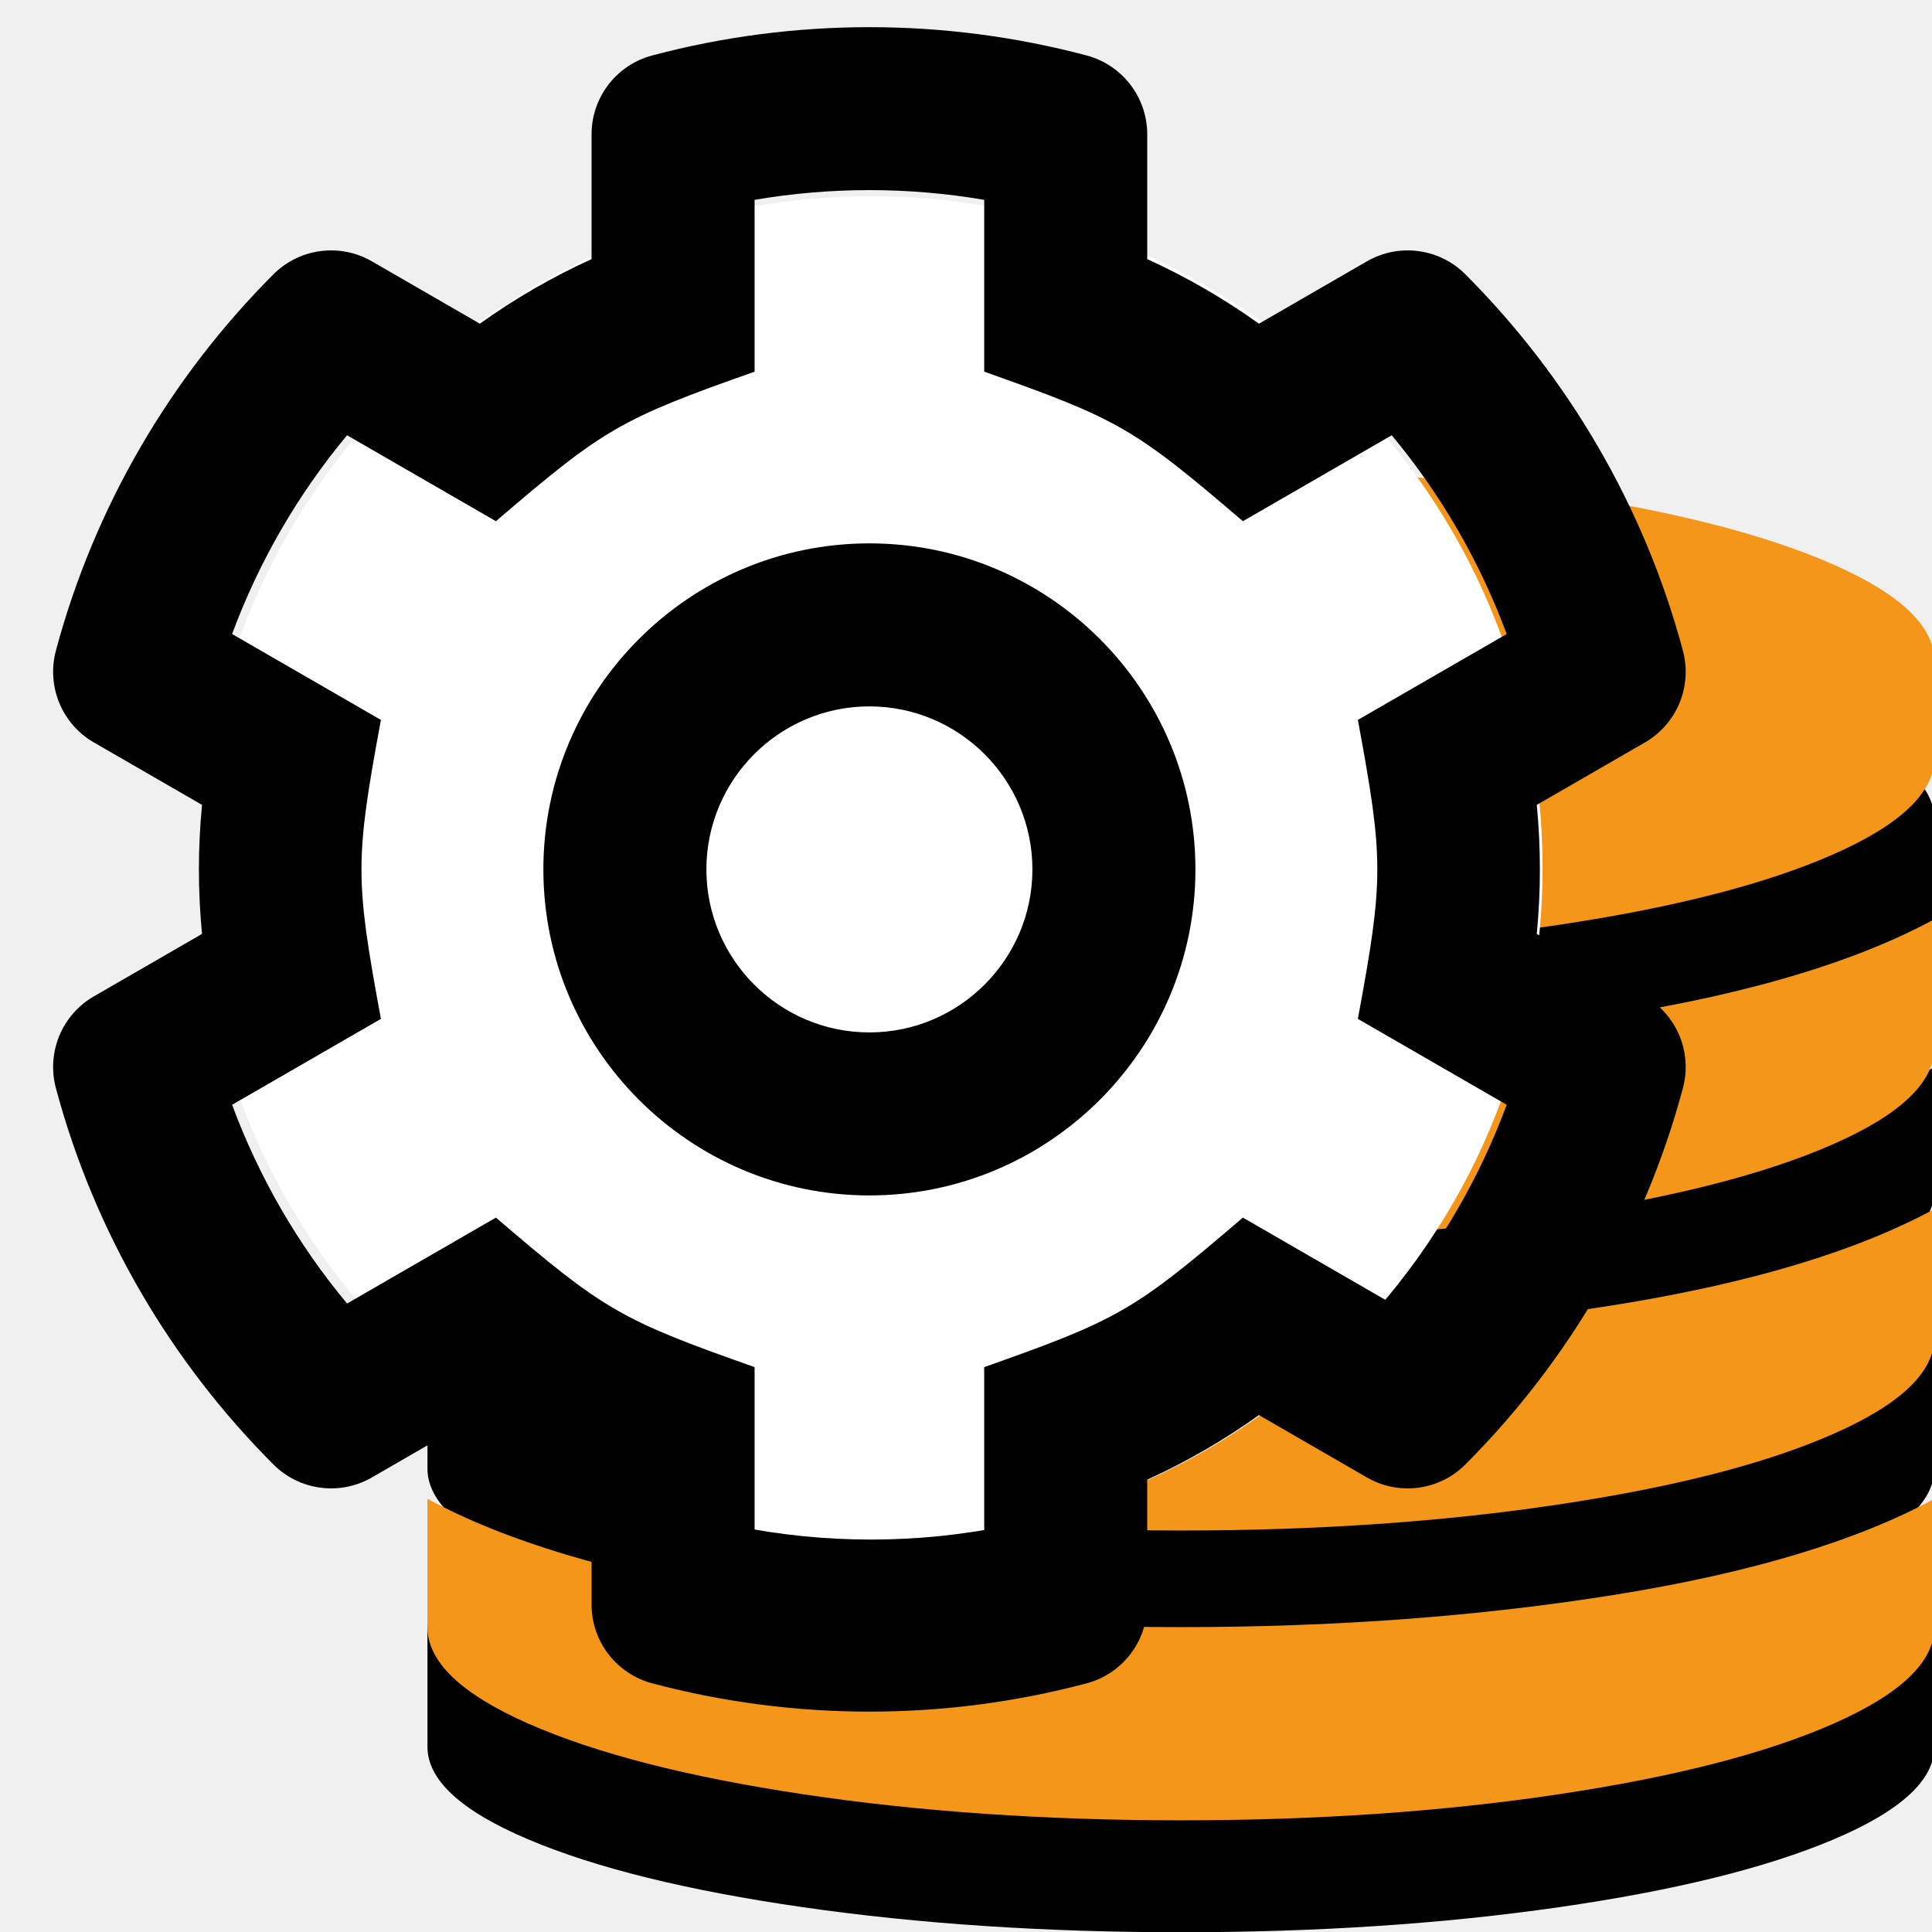
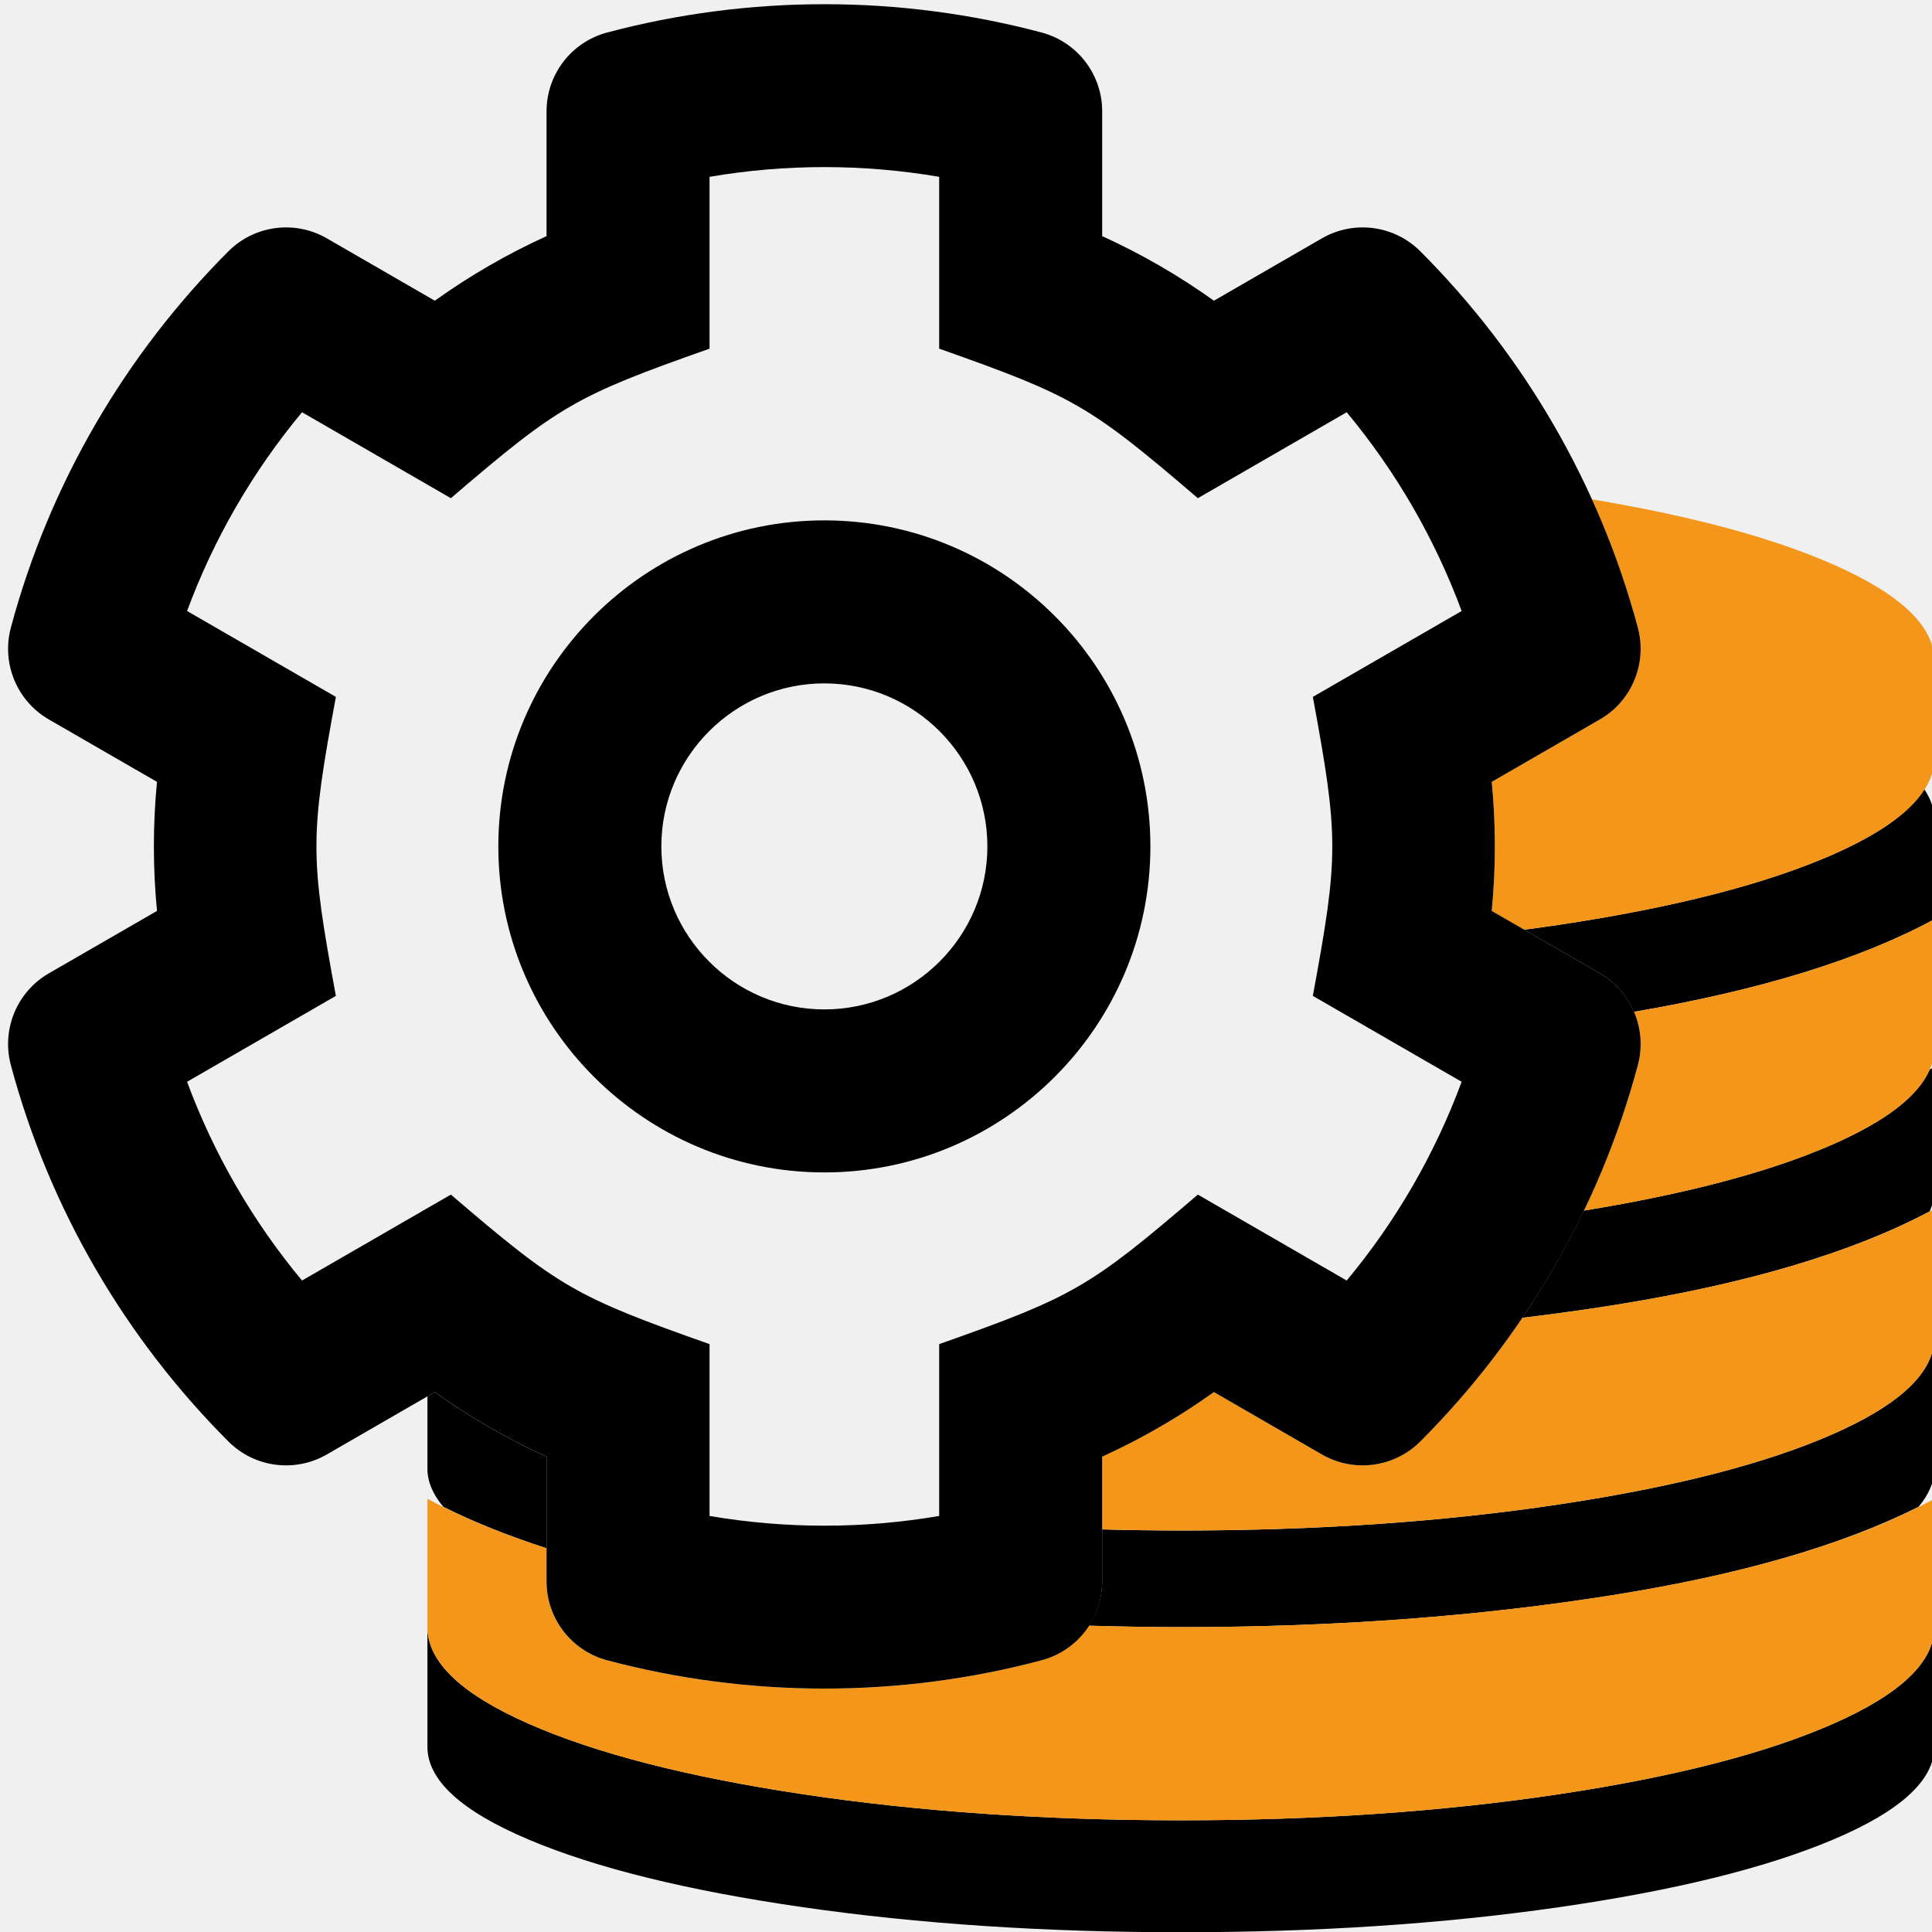
<svg xmlns="http://www.w3.org/2000/svg" version="1.1" viewBox="0 0 128 128">
-   <style type="text/css">.GOrange{fill:#F39619; fill-opacity:1.0;}.Paper{fill:#FFFFFF;fill-opacity:1.0;}</style>
-   <path transform="translate(20 42) scale(.065 .048)" d="M896 768q237 0 443-43t325-127v170q0 69-103 128t-280 93.5-385 34.5-385-34.5-280-93.5-103-128v-170q119 84 325 127t443 43zm0 768q237 0 443-43t325-127v170q0 69-103 128t-280 93.5-385 34.5-385-34.5-280-93.5-103-128v-170q119 84 325 127t443 43zm0-384q237 0 443-43t325-127v170q0 69-103 128t-280 93.5-385 34.5-385-34.5-280-93.5-103-128v-170q119 84 325 127t443 43zm0-1152q208 0 385 34.5t280 93.5 103 128v128q0 69-103 128t-280 93.5-385 34.5-385-34.5-280-93.5-103-128v-128q0-69 103-128t280-93.5 385-34.5z" />
-   <path class="GOrange" transform="translate(20 31) scale(.065 .05)" d="M896 768q237 0 443-43t325-127v170q0 69-103 128t-280 93.5-385 34.5-385-34.5-280-93.5-103-128v-170q119 84 325 127t443 43zm0 768q237 0 443-43t325-127v170q0 69-103 128t-280 93.5-385 34.5-385-34.5-280-93.5-103-128v-170q119 84 325 127t443 43zm0-384q237 0 443-43t325-127v170q0 69-103 128t-280 93.5-385 34.5-385-34.5-280-93.5-103-128v-170q119 84 325 127t443 43zm0-1152q208 0 385 34.5t280 93.5 103 128v128q0 69-103 128t-280 93.5-385 34.5-385-34.5-280-93.5-103-128v-128q0-69 103-128t280-93.5 385-34.5z" />
-   <circle class="Paper" cx="57.7" cy="57.5" r="44.5" />
-   <path transform="scale(.225 .225) rotate(0 256 256)" d="M452.515 237l31.843-18.382c9.426-5.441 13.996-16.542 11.177-27.054-11.404-42.531-33.842-80.547-64.058-110.797-7.68-7.688-19.575-9.246-28.985-3.811l-31.785 18.358a196.276 196.276 0 0 0-32.899-19.02V39.541a24.016 24.016 0 0 0-17.842-23.206c-41.761-11.107-86.117-11.121-127.93-.001-10.519 2.798-17.844 12.321-17.844 23.206v36.753a196.276 196.276 0 0 0-32.899 19.02l-31.785-18.358c-9.41-5.435-21.305-3.877-28.985 3.811-30.216 30.25-52.654 68.265-64.058 110.797-2.819 10.512 1.751 21.613 11.177 27.054L59.485 237a197.715 197.715 0 0 0 0 37.999l-31.843 18.382c-9.426 5.441-13.996 16.542-11.177 27.054 11.404 42.531 33.842 80.547 64.058 110.797 7.68 7.688 19.575 9.246 28.985 3.811l31.785-18.358a196.202 196.202 0 0 0 32.899 19.019v36.753a24.016 24.016 0 0 0 17.842 23.206c41.761 11.107 86.117 11.122 127.93.001 10.519-2.798 17.844-12.321 17.844-23.206v-36.753a196.34 196.34 0 0 0 32.899-19.019l31.785 18.358c9.41 5.435 21.305 3.877 28.985-3.811 30.216-30.25 52.654-68.266 64.058-110.797 2.819-10.512-1.751-21.613-11.177-27.054L452.515 275c1.22-12.65 1.22-25.35 0-38zm-52.679 63.019l43.819 25.289a200.138 200.138 0 0 1-33.849 58.528l-43.829-25.309c-31.984 27.397-36.659 30.077-76.168 44.029v50.599a200.917 200.917 0 0 1-67.618 0v-50.599c-39.504-13.95-44.196-16.642-76.168-44.029l-43.829 25.309a200.15 200.15 0 0 1-33.849-58.528l43.819-25.289c-7.63-41.299-7.634-46.719 0-88.038l-43.819-25.289c7.85-21.229 19.31-41.049 33.849-58.529l43.829 25.309c31.984-27.397 36.66-30.078 76.168-44.029V58.845a200.917 200.917 0 0 1 67.618 0v50.599c39.504 13.95 44.196 16.642 76.168 44.029l43.829-25.309a200.143 200.143 0 0 1 33.849 58.529l-43.819 25.289c7.631 41.3 7.634 46.718 0 88.037zM256 160c-52.935 0-96 43.065-96 96s43.065 96 96 96 96-43.065 96-96-43.065-96-96-96zm0 144c-26.468 0-48-21.532-48-48 0-26.467 21.532-48 48-48s48 21.533 48 48c0 26.468-21.532 48-48 48z" fill-opacity="1.0" />
+   <style type="text/css">.GOrange{fill:#F39619; fill-opacity:1.0;}.st1{fill:#000;fill-opacity:1.0;}
+  </style>
+   <path class="st1" d="m127.49 52.285c-0.954 1.517-2.945 2.956-6.027 4.314-4.463 1.967-10.529 3.526-18.199 4.676-0.753 0.113-1.518 0.217-2.283 0.318l5.014 2.893c1.038 0.599 1.81 1.507 2.258 2.551 8.319-1.424 14.953-3.458 19.865-6.117 0.025-0.162 0.041-0.324 0.041-0.488v-6.144c0-0.684-0.24-1.349-0.668-2.002zm0.668 18.418c-0.1 0.052-0.213 0.101-0.314 0.152-0.752 1.751-2.874 3.4-6.381 4.945-4.131 1.82-9.653 3.284-16.531 4.404-1.188 2.474-2.55 4.848-4.076 7.104 2.092-0.251 4.154-0.534 6.178-0.859 8.754-1.406 15.684-3.473 20.812-6.193 0.203-0.457 0.312-0.921 0.312-1.393zm0 18.434c-0.016 0.008-0.035 0.015-0.051 0.023-0.335 2.087-2.546 4.034-6.644 5.84-4.463 1.967-10.529 3.526-18.199 4.676-7.67 1.15-16.012 1.725-25.025 1.725-1.767 0-3.501-0.028-5.217-0.072v3.451c0 1.071-0.33 2.073-0.883 2.926 2.009 0.058 4.037 0.096 6.1 0.096 10.27 0 19.868-0.717 28.795-2.15 8.346-1.34 15.022-3.286 20.072-5.82 0.693-0.82 1.053-1.663 1.053-2.533zm-99.354 3.094-0.486 0.281v4.785c0 0.87 0.36 1.713 1.053 2.533 2.015 1.011 4.301 1.923 6.836 2.746v-6.066c-2.6-1.184-5.079-2.617-7.402-4.279zm-0.486 15.57v7.928c0 2.208 2.232 4.255 6.695 6.143s10.529 3.384 18.199 4.488c7.67 1.104 16.012 1.656 25.025 1.656 9.013 0 17.355-0.552 25.025-1.656 7.67-1.104 13.736-2.6 18.199-4.488 4.463-1.888 6.695-3.935 6.695-6.143v-7.928c0 2.3-2.232 4.432-6.695 6.398-4.463 1.967-10.529 3.526-18.199 4.676-7.67 1.15-16.012 1.725-25.025 1.725-9.013 0-17.355-0.575-25.025-1.725s-13.736-2.709-18.199-4.676-6.695-4.098-6.695-6.398z" />
+   <path class="GOrange" d="m105.47 33.08c1.233 2.723 2.258 5.562 3.045 8.498 0.634 2.365-0.395 4.864-2.516 6.088l-7.164 4.135c0.275 2.846 0.275 5.705 0 8.551l2.15 1.242c0.766-0.102 1.53-0.205 2.283-0.318 7.67-1.15 13.736-2.709 18.199-4.676 4.463-1.967 6.695-4.1 6.695-6.4v-6.398c0-2.3-2.232-4.434-6.695-6.4-4.025-1.774-9.366-3.211-15.998-4.32zm22.693 27.82c-4.916 2.669-11.565 4.71-19.906 6.137 0.467 1.09 0.582 2.329 0.258 3.537-0.897 3.346-2.105 6.566-3.578 9.633 6.878-1.121 12.4-2.586 16.531-4.406 4.463-1.967 6.695-4.1 6.695-6.4zm0 19.199c-5.157 2.8-12.198 4.916-21.125 6.35-2.023 0.325-4.085 0.608-6.178 0.859-1.992 2.944-4.256 5.689-6.76 8.195-1.728 1.73-4.404 2.08-6.521 0.857l-7.15-4.131c-2.323 1.662-4.802 3.096-7.402 4.279v4.818c1.715 0.044 3.45 0.072 5.217 0.072 9.013 0 17.355-0.575 25.025-1.725 7.67-1.15 13.736-2.709 18.199-4.676 4.463-1.967 6.695-4.1 6.695-6.4zm-99.84 19.201v8.5c0 2.3 2.232 4.432 6.695 6.398s10.529 3.526 18.199 4.676 16.012 1.725 25.025 1.725c9.013 0 17.355-0.575 25.025-1.725 7.67-1.15 13.736-2.709 18.199-4.676 4.463-1.967 6.695-4.098 6.695-6.398v-8.5c-5.157 2.8-12.198 4.916-21.125 6.35-8.927 1.433-18.525 2.15-28.795 2.15-2.063 0-4.091-0.038-6.1-0.096-0.711 1.098-1.801 1.941-3.133 2.295-9.408 2.502-19.389 2.499-28.785 0-2.366-0.63-4.013-2.772-4.014-5.221v-2.199c-2.985-0.965-5.628-2.052-7.889-3.279z" />
+   <path class="st1" d="m98.832 51.801 7.165-4.136c2.121-1.224 3.149-3.722 2.515-6.087-2.566-9.569-7.614-18.123-14.413-24.929-1.728-1.73-4.404-2.08-6.522-0.857l-7.152 4.131a44.162 44.162 0 0 0-7.402-4.279v-8.269a5.404 5.404 0 0 0-4.014-5.221c-9.396-2.499-19.376-2.502-28.784-2.25e-4 -2.367 0.63-4.015 2.772-4.015 5.221v8.269a44.162 44.162 0 0 0-7.402 4.279l-7.152-4.131c-2.117-1.223-4.794-0.872-6.522 0.857-6.799 6.806-11.847 15.36-14.413 24.929-0.634 2.365 0.394 4.863 2.515 6.087l7.165 4.136a44.486 44.486 0 0 0 0 8.55l-7.165 4.136c-2.121 1.224-3.149 3.722-2.515 6.087 2.566 9.569 7.614 18.123 14.413 24.929 1.728 1.73 4.404 2.08 6.522 0.857l7.152-4.131a44.145 44.145 0 0 0 7.402 4.279v8.269a5.404 5.404 0 0 0 4.014 5.221c9.396 2.499 19.376 2.502 28.784 2.3e-4 2.367-0.63 4.015-2.772 4.015-5.221v-8.269a44.176 44.176 0 0 0 7.402-4.279l7.152 4.131c2.117 1.223 4.794 0.872 6.522-0.857 6.799-6.806 11.847-15.36 14.413-24.929 0.634-2.365-0.394-4.863-2.515-6.087l-7.165-4.136c0.275-2.846 0.275-5.704 0-8.55zm-11.853 14.179 9.859 5.69a45.031 45.031 0 0 1-7.616 13.169l-9.861-5.694c-7.196 6.164-8.248 6.767-17.138 9.906v11.385a45.206 45.206 0 0 1-15.214 0v-11.385c-8.888-3.139-9.944-3.744-17.138-9.906l-9.861 5.694a45.034 45.034 0 0 1-7.616-13.169l9.859-5.69c-1.717-9.292-1.718-10.512 0-19.809l-9.859-5.69c1.766-4.777 4.345-9.236 7.616-13.169l9.861 5.694c7.196-6.164 8.248-6.768 17.138-9.906v-11.385a45.206 45.206 0 0 1 15.214 0v11.385c8.888 3.139 9.944 3.744 17.138 9.906l9.861-5.694a45.032 45.032 0 0 1 7.616 13.169l-9.859 5.69c1.717 9.293 1.718 10.512 0 19.808zm-32.363-31.504c-11.91 0-21.6 9.69-21.6 21.6s9.69 21.6 21.6 21.6 21.6-9.69 21.6-21.6-9.69-21.6-21.6-21.6zm0 32.4c-5.955 0-10.8-4.845-10.8-10.8 0-5.955 4.845-10.8 10.8-10.8s10.8 4.845 10.8 10.8c0 5.955-4.845 10.8-10.8 10.8z" />
</svg>
